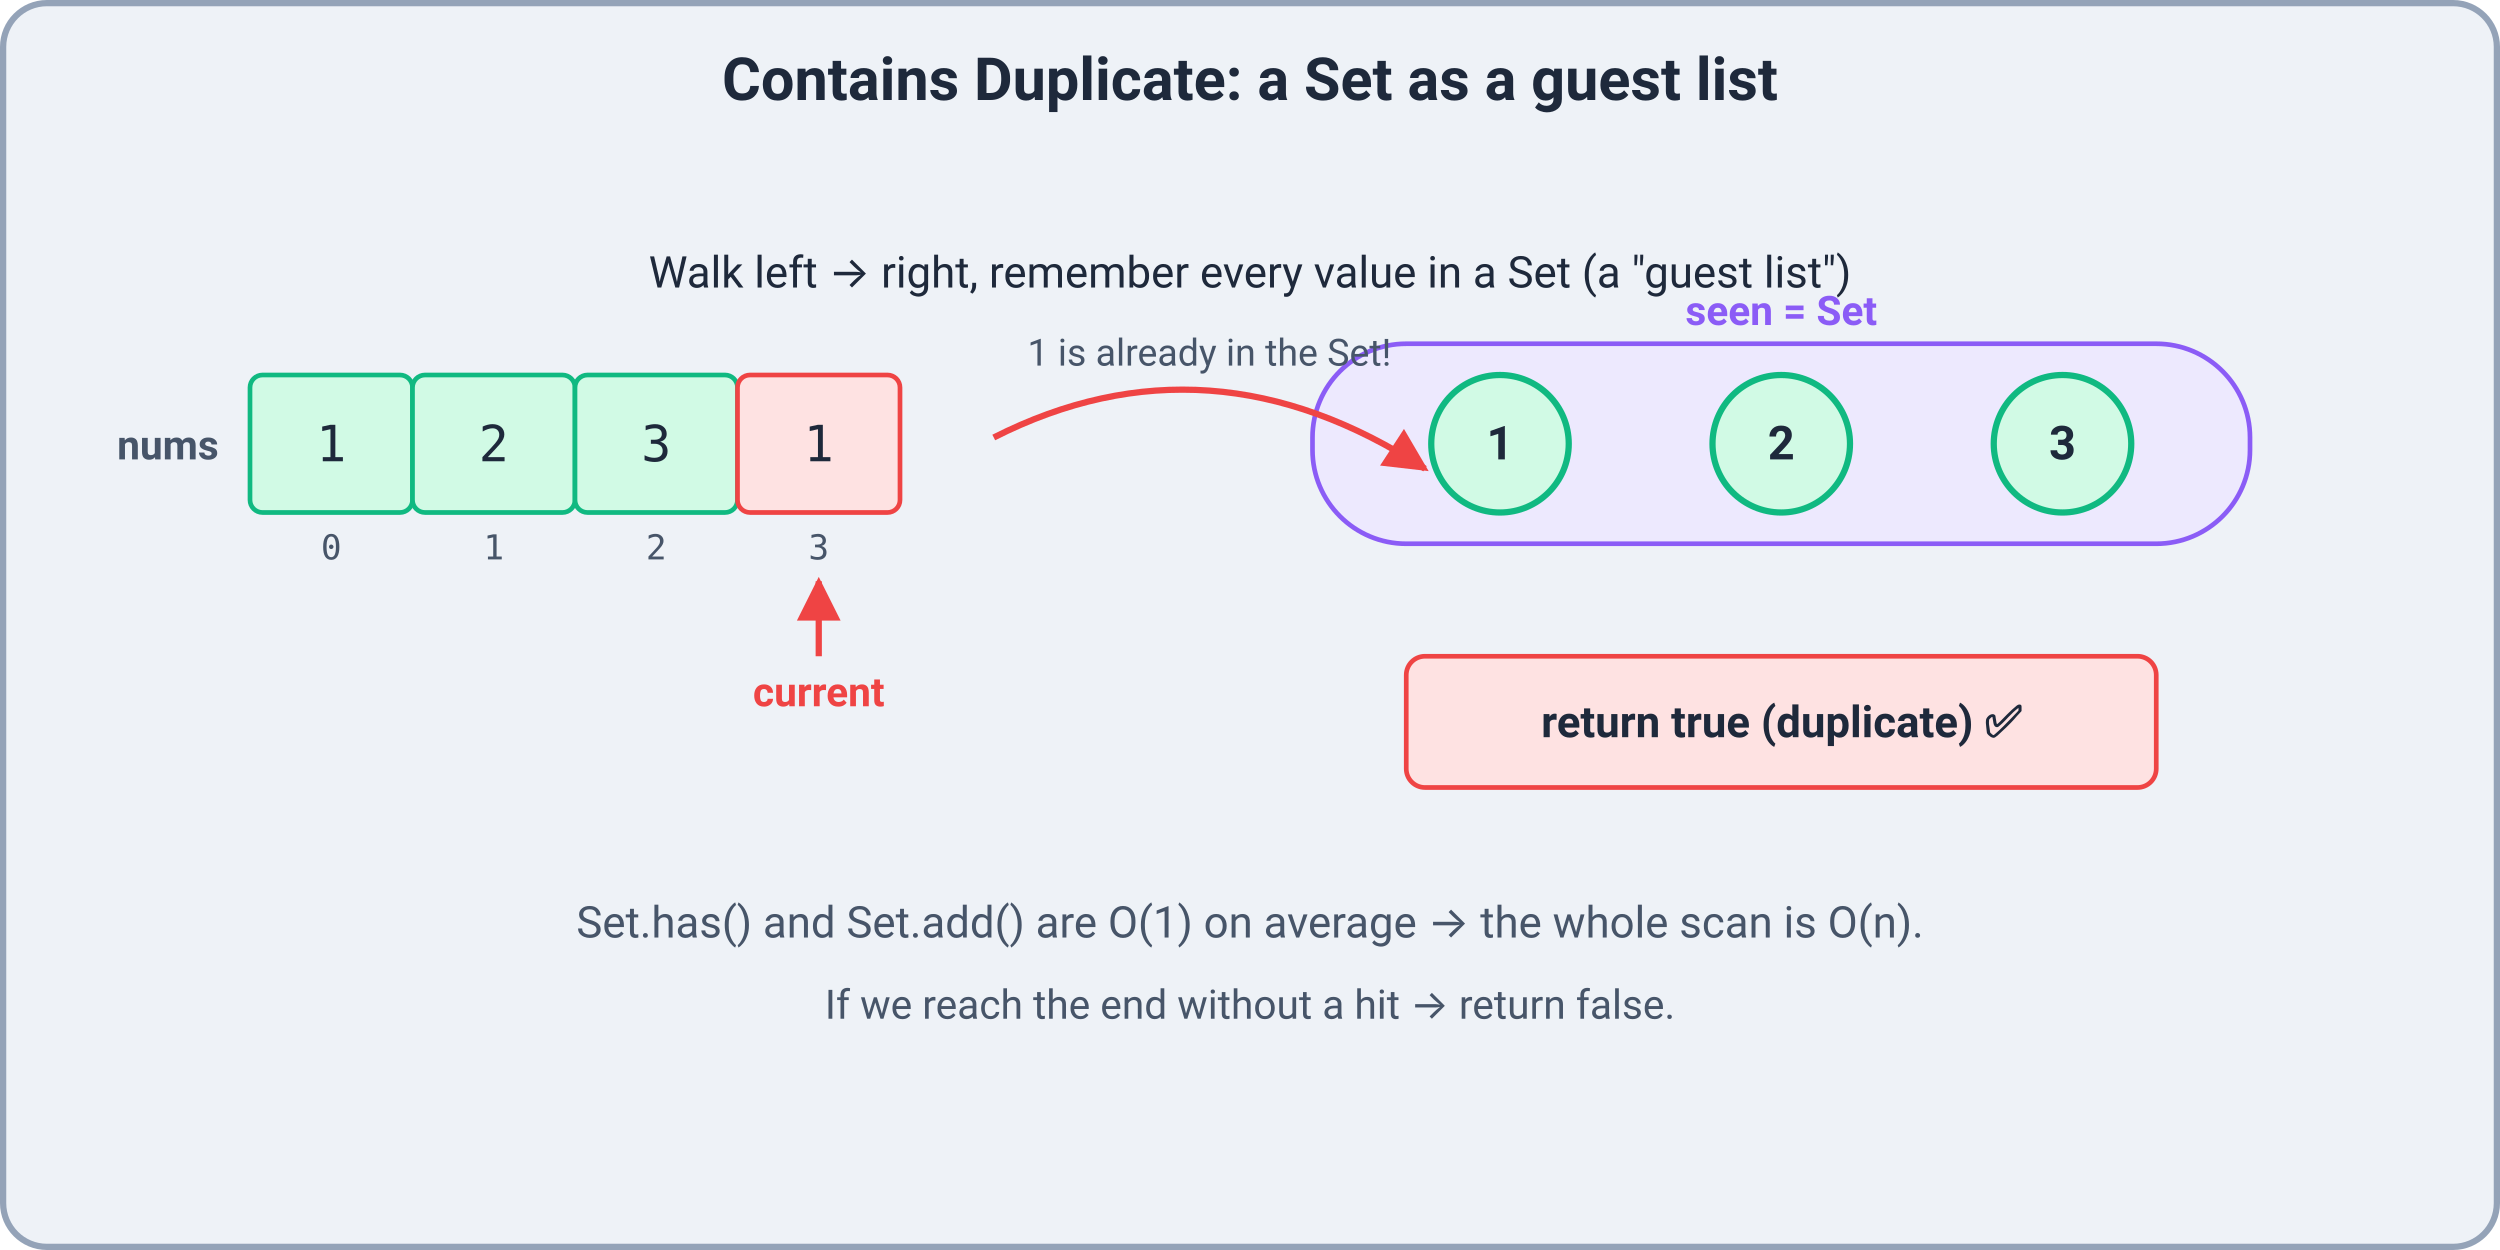
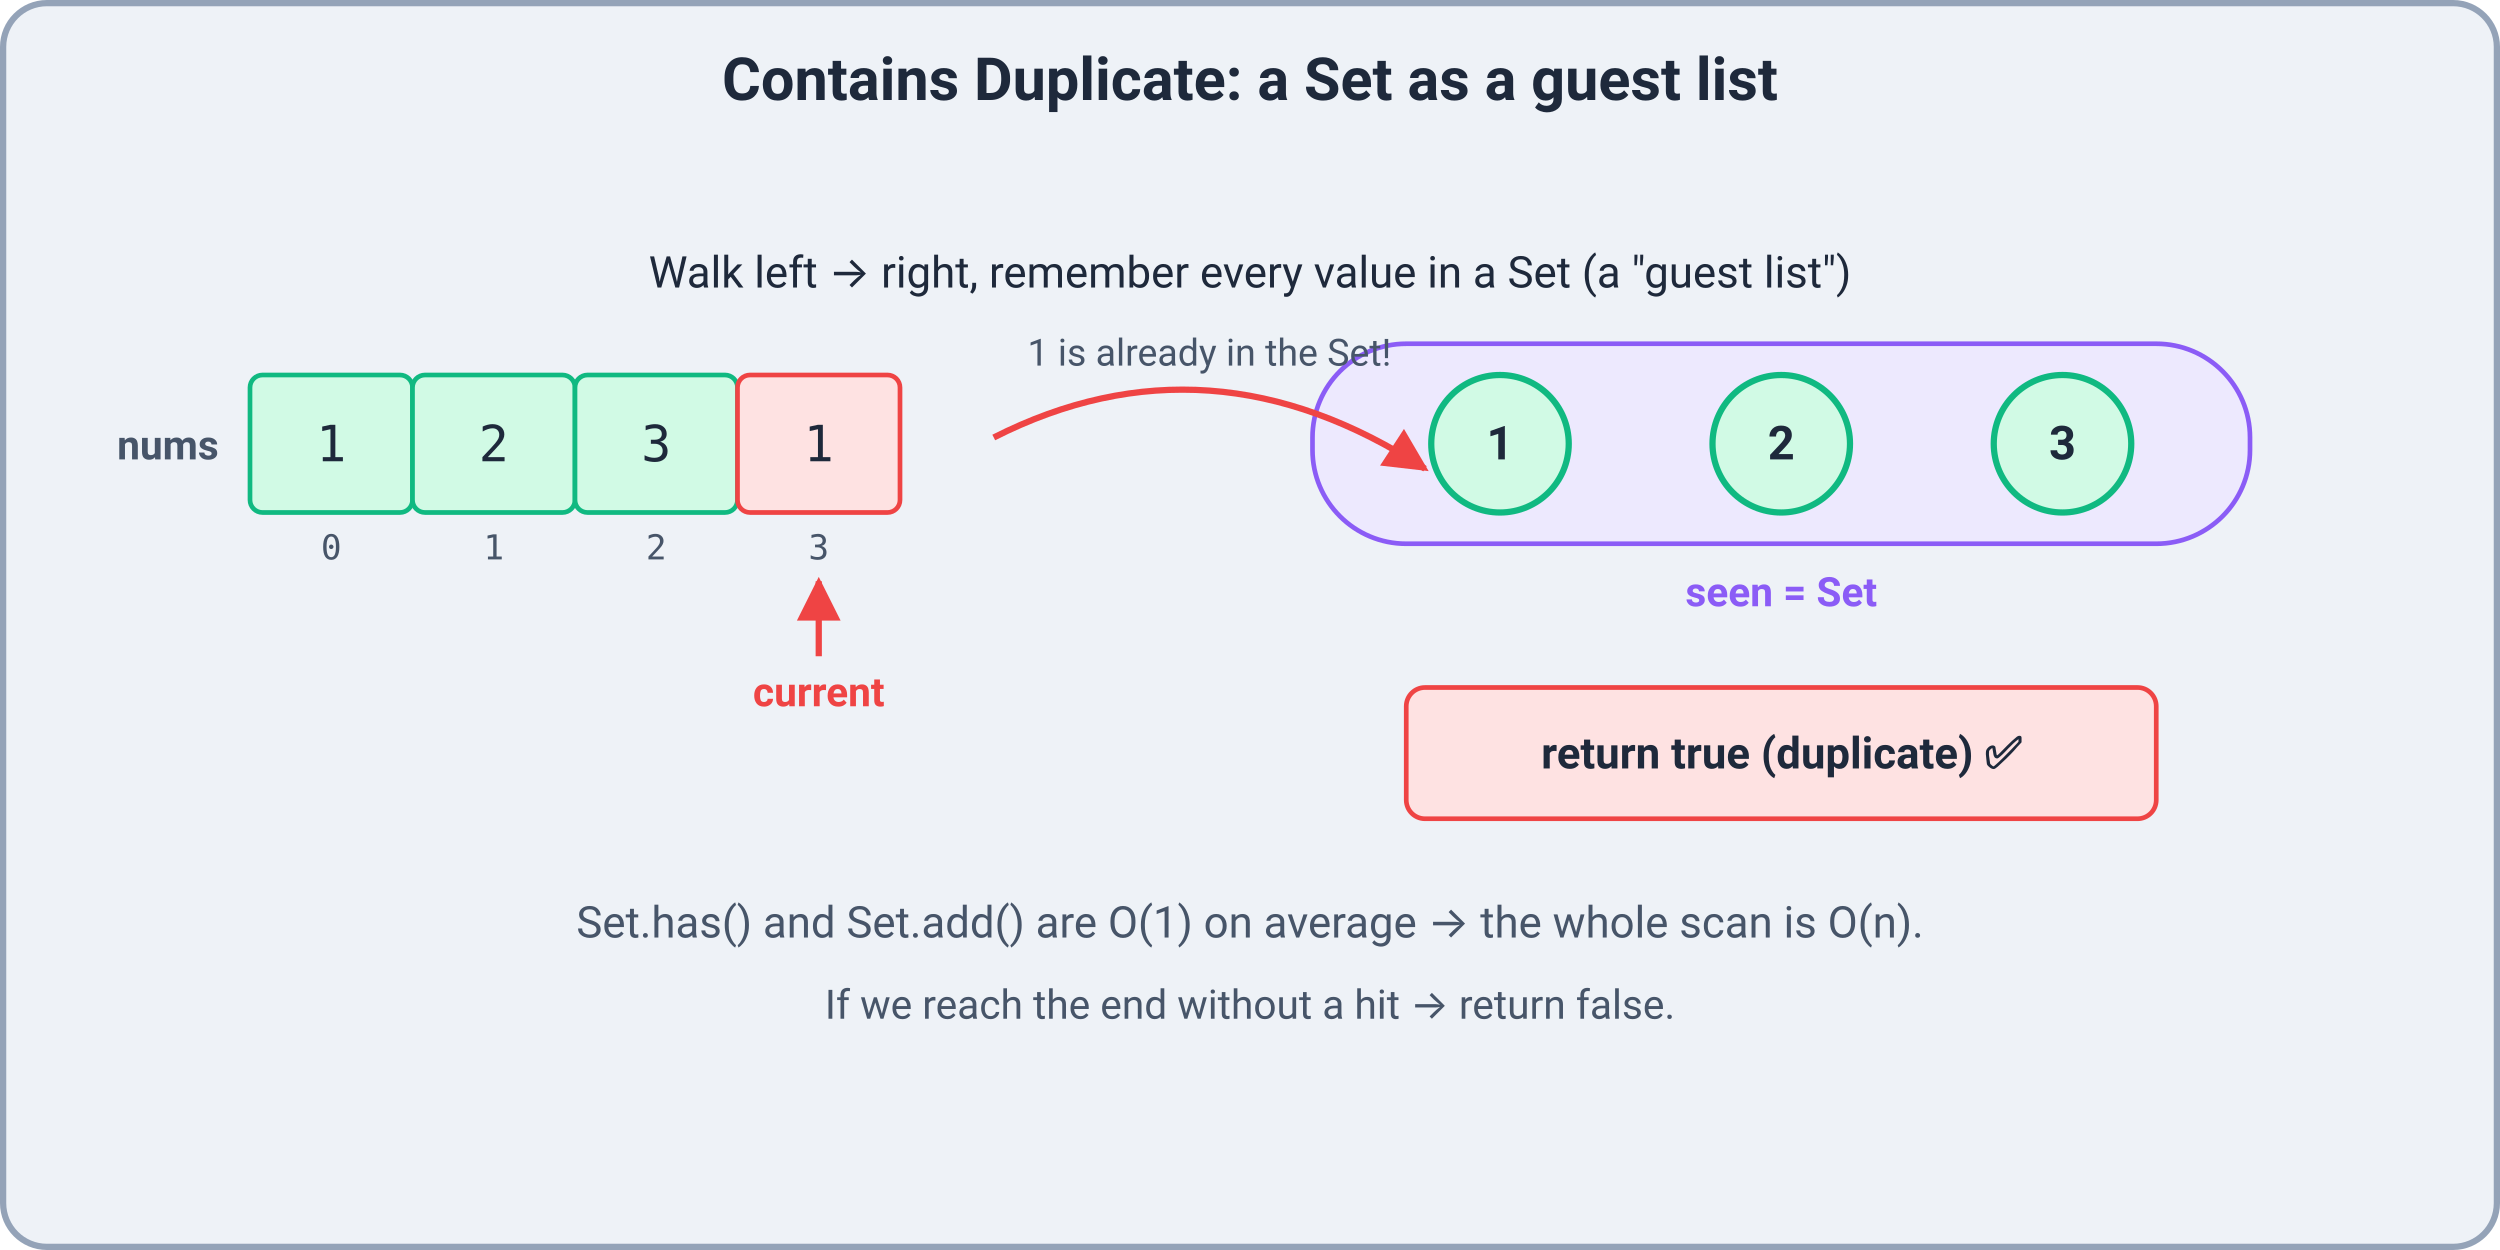
<svg xmlns="http://www.w3.org/2000/svg" viewBox="0 0 800 400" width="800" height="400" font-family="system-ui,-apple-system,Segoe UI,Roboto,sans-serif" role="img" aria-label="Array 1 2 3 1; the set already holds 1 2 3, so the second 1 is a duplicate">
  <defs>
    <marker id="a-slate" viewBox="0 0 10 10" refX="9" refY="5" markerWidth="7" markerHeight="7" orient="auto-start-reverse">
      <path d="M0 0L10 5L0 10z" fill="#64748b" />
    </marker>
    <marker id="a-indigo" viewBox="0 0 10 10" refX="9" refY="5" markerWidth="7" markerHeight="7" orient="auto-start-reverse">
      <path d="M0 0L10 5L0 10z" fill="#6366f1" />
    </marker>
    <marker id="a-green" viewBox="0 0 10 10" refX="9" refY="5" markerWidth="7" markerHeight="7" orient="auto-start-reverse">
      <path d="M0 0L10 5L0 10z" fill="#10b981" />
    </marker>
    <marker id="a-amber" viewBox="0 0 10 10" refX="9" refY="5" markerWidth="7" markerHeight="7" orient="auto-start-reverse">
      <path d="M0 0L10 5L0 10z" fill="#f59e0b" />
    </marker>
    <marker id="a-red" viewBox="0 0 10 10" refX="9" refY="5" markerWidth="7" markerHeight="7" orient="auto-start-reverse">
      <path d="M0 0L10 5L0 10z" fill="#ef4444" />
    </marker>
    <marker id="a-sky" viewBox="0 0 10 10" refX="9" refY="5" markerWidth="7" markerHeight="7" orient="auto-start-reverse">
      <path d="M0 0L10 5L0 10z" fill="#0ea5e9" />
    </marker>
    <marker id="a-violet" viewBox="0 0 10 10" refX="9" refY="5" markerWidth="7" markerHeight="7" orient="auto-start-reverse">
      <path d="M0 0L10 5L0 10z" fill="#8b5cf6" />
    </marker>
    <marker id="a-pink" viewBox="0 0 10 10" refX="9" refY="5" markerWidth="7" markerHeight="7" orient="auto-start-reverse">
      <path d="M0 0L10 5L0 10z" fill="#ec4899" />
    </marker>
    <marker id="a-teal" viewBox="0 0 10 10" refX="9" refY="5" markerWidth="7" markerHeight="7" orient="auto-start-reverse">
      <path d="M0 0L10 5L0 10z" fill="#14b8a6" />
    </marker>
  </defs>
  <rect x="1" y="1" width="798" height="398" rx="14" fill="#eef2f7" stroke="#94a3b8" stroke-width="2" />
  <text x="400" y="32" font-size="19" text-anchor="middle" fill="#1e293b" font-weight="700">Contains Duplicate: a Set as a guest list</text>
  <text x="70" y="147" font-size="13" text-anchor="end" fill="#475569" font-weight="700">nums</text>
  <rect x="80" y="120" width="52" height="44" rx="4" fill="#d1fae5" stroke="#10b981" stroke-width="1.5" />
  <text x="106" y="147.6" font-size="16" text-anchor="middle" fill="#1e293b" font-family="ui-monospace,Menlo,Consolas,monospace">1</text>
  <text x="106" y="179" font-size="11" text-anchor="middle" fill="#475569" font-family="ui-monospace,Menlo,Consolas,monospace">0</text>
  <rect x="132" y="120" width="52" height="44" rx="4" fill="#d1fae5" stroke="#10b981" stroke-width="1.5" />
  <text x="158" y="147.6" font-size="16" text-anchor="middle" fill="#1e293b" font-family="ui-monospace,Menlo,Consolas,monospace">2</text>
  <text x="158" y="179" font-size="11" text-anchor="middle" fill="#475569" font-family="ui-monospace,Menlo,Consolas,monospace">1</text>
  <rect x="184" y="120" width="52" height="44" rx="4" fill="#d1fae5" stroke="#10b981" stroke-width="1.5" />
  <text x="210" y="147.6" font-size="16" text-anchor="middle" fill="#1e293b" font-family="ui-monospace,Menlo,Consolas,monospace">3</text>
  <text x="210" y="179" font-size="11" text-anchor="middle" fill="#475569" font-family="ui-monospace,Menlo,Consolas,monospace">2</text>
  <rect x="236" y="120" width="52" height="44" rx="4" fill="#fee2e2" stroke="#ef4444" stroke-width="1.5" />
  <text x="262" y="147.6" font-size="16" text-anchor="middle" fill="#1e293b" font-family="ui-monospace,Menlo,Consolas,monospace">1</text>
  <text x="262" y="179" font-size="11" text-anchor="middle" fill="#475569" font-family="ui-monospace,Menlo,Consolas,monospace">3</text>
  <line x1="262" y1="210" x2="262" y2="186" stroke="#ef4444" stroke-width="2" marker-end="url(#a-red)" />
  <text x="262" y="226" font-size="13" text-anchor="middle" fill="#ef4444" font-weight="700">current</text>
  <text x="400" y="92" font-size="14" text-anchor="middle" fill="#1e293b">Walk left → right, remember every value in a Set (a "guest list")</text>
  <rect x="420" y="110" width="300" height="64" rx="30" fill="#ede9fe" stroke="#8b5cf6" stroke-width="1.5" />
-   <text x="570" y="104" font-size="13" text-anchor="middle" fill="#8b5cf6" font-weight="700">seen = Set</text>
+   <text x="570" y="194" font-size="13" text-anchor="middle" fill="#8b5cf6" font-weight="700">seen = Set</text>
  <circle cx="480" cy="142" r="22" fill="#d1fae5" stroke="#10b981" stroke-width="2" />
  <text x="480" y="147" font-size="15" text-anchor="middle" fill="#1e293b" font-weight="700">1</text>
  <circle cx="570" cy="142" r="22" fill="#d1fae5" stroke="#10b981" stroke-width="2" />
  <text x="570" y="147" font-size="15" text-anchor="middle" fill="#1e293b" font-weight="700">2</text>
  <circle cx="660" cy="142" r="22" fill="#d1fae5" stroke="#10b981" stroke-width="2" />
  <text x="660" y="147" font-size="15" text-anchor="middle" fill="#1e293b" font-weight="700">3</text>
  <path d="M318 140 Q387 105 456 150" fill="none" stroke="#ef4444" stroke-width="2" marker-end="url(#a-red)" />
  <text x="387" y="117" font-size="12" text-anchor="middle" fill="#475569">1 is already in the Set!</text>
-   <rect x="450" y="210" width="240" height="42" rx="6" fill="#fee2e2" stroke="#ef4444" stroke-width="1.5" />
-   <text x="570" y="235.9" font-size="14" text-anchor="middle" fill="#1e293b" font-weight="700">return true (duplicate) ✅</text>
+   <rect x="450" y="220" width="240" height="42" rx="6" fill="#fee2e2" stroke="#ef4444" stroke-width="1.5" />
+   <text x="570" y="245.9" font-size="14" text-anchor="middle" fill="#1e293b" font-weight="700">return true (duplicate) ✅</text>
  <text x="400" y="300" font-size="14" text-anchor="middle" fill="#475569">Set.has() and Set.add() are O(1) on average → the whole scan is O(n).</text>
  <text x="400" y="326" font-size="13" text-anchor="middle" fill="#475569">If we reach the end without a hit → return false.</text>
</svg>
